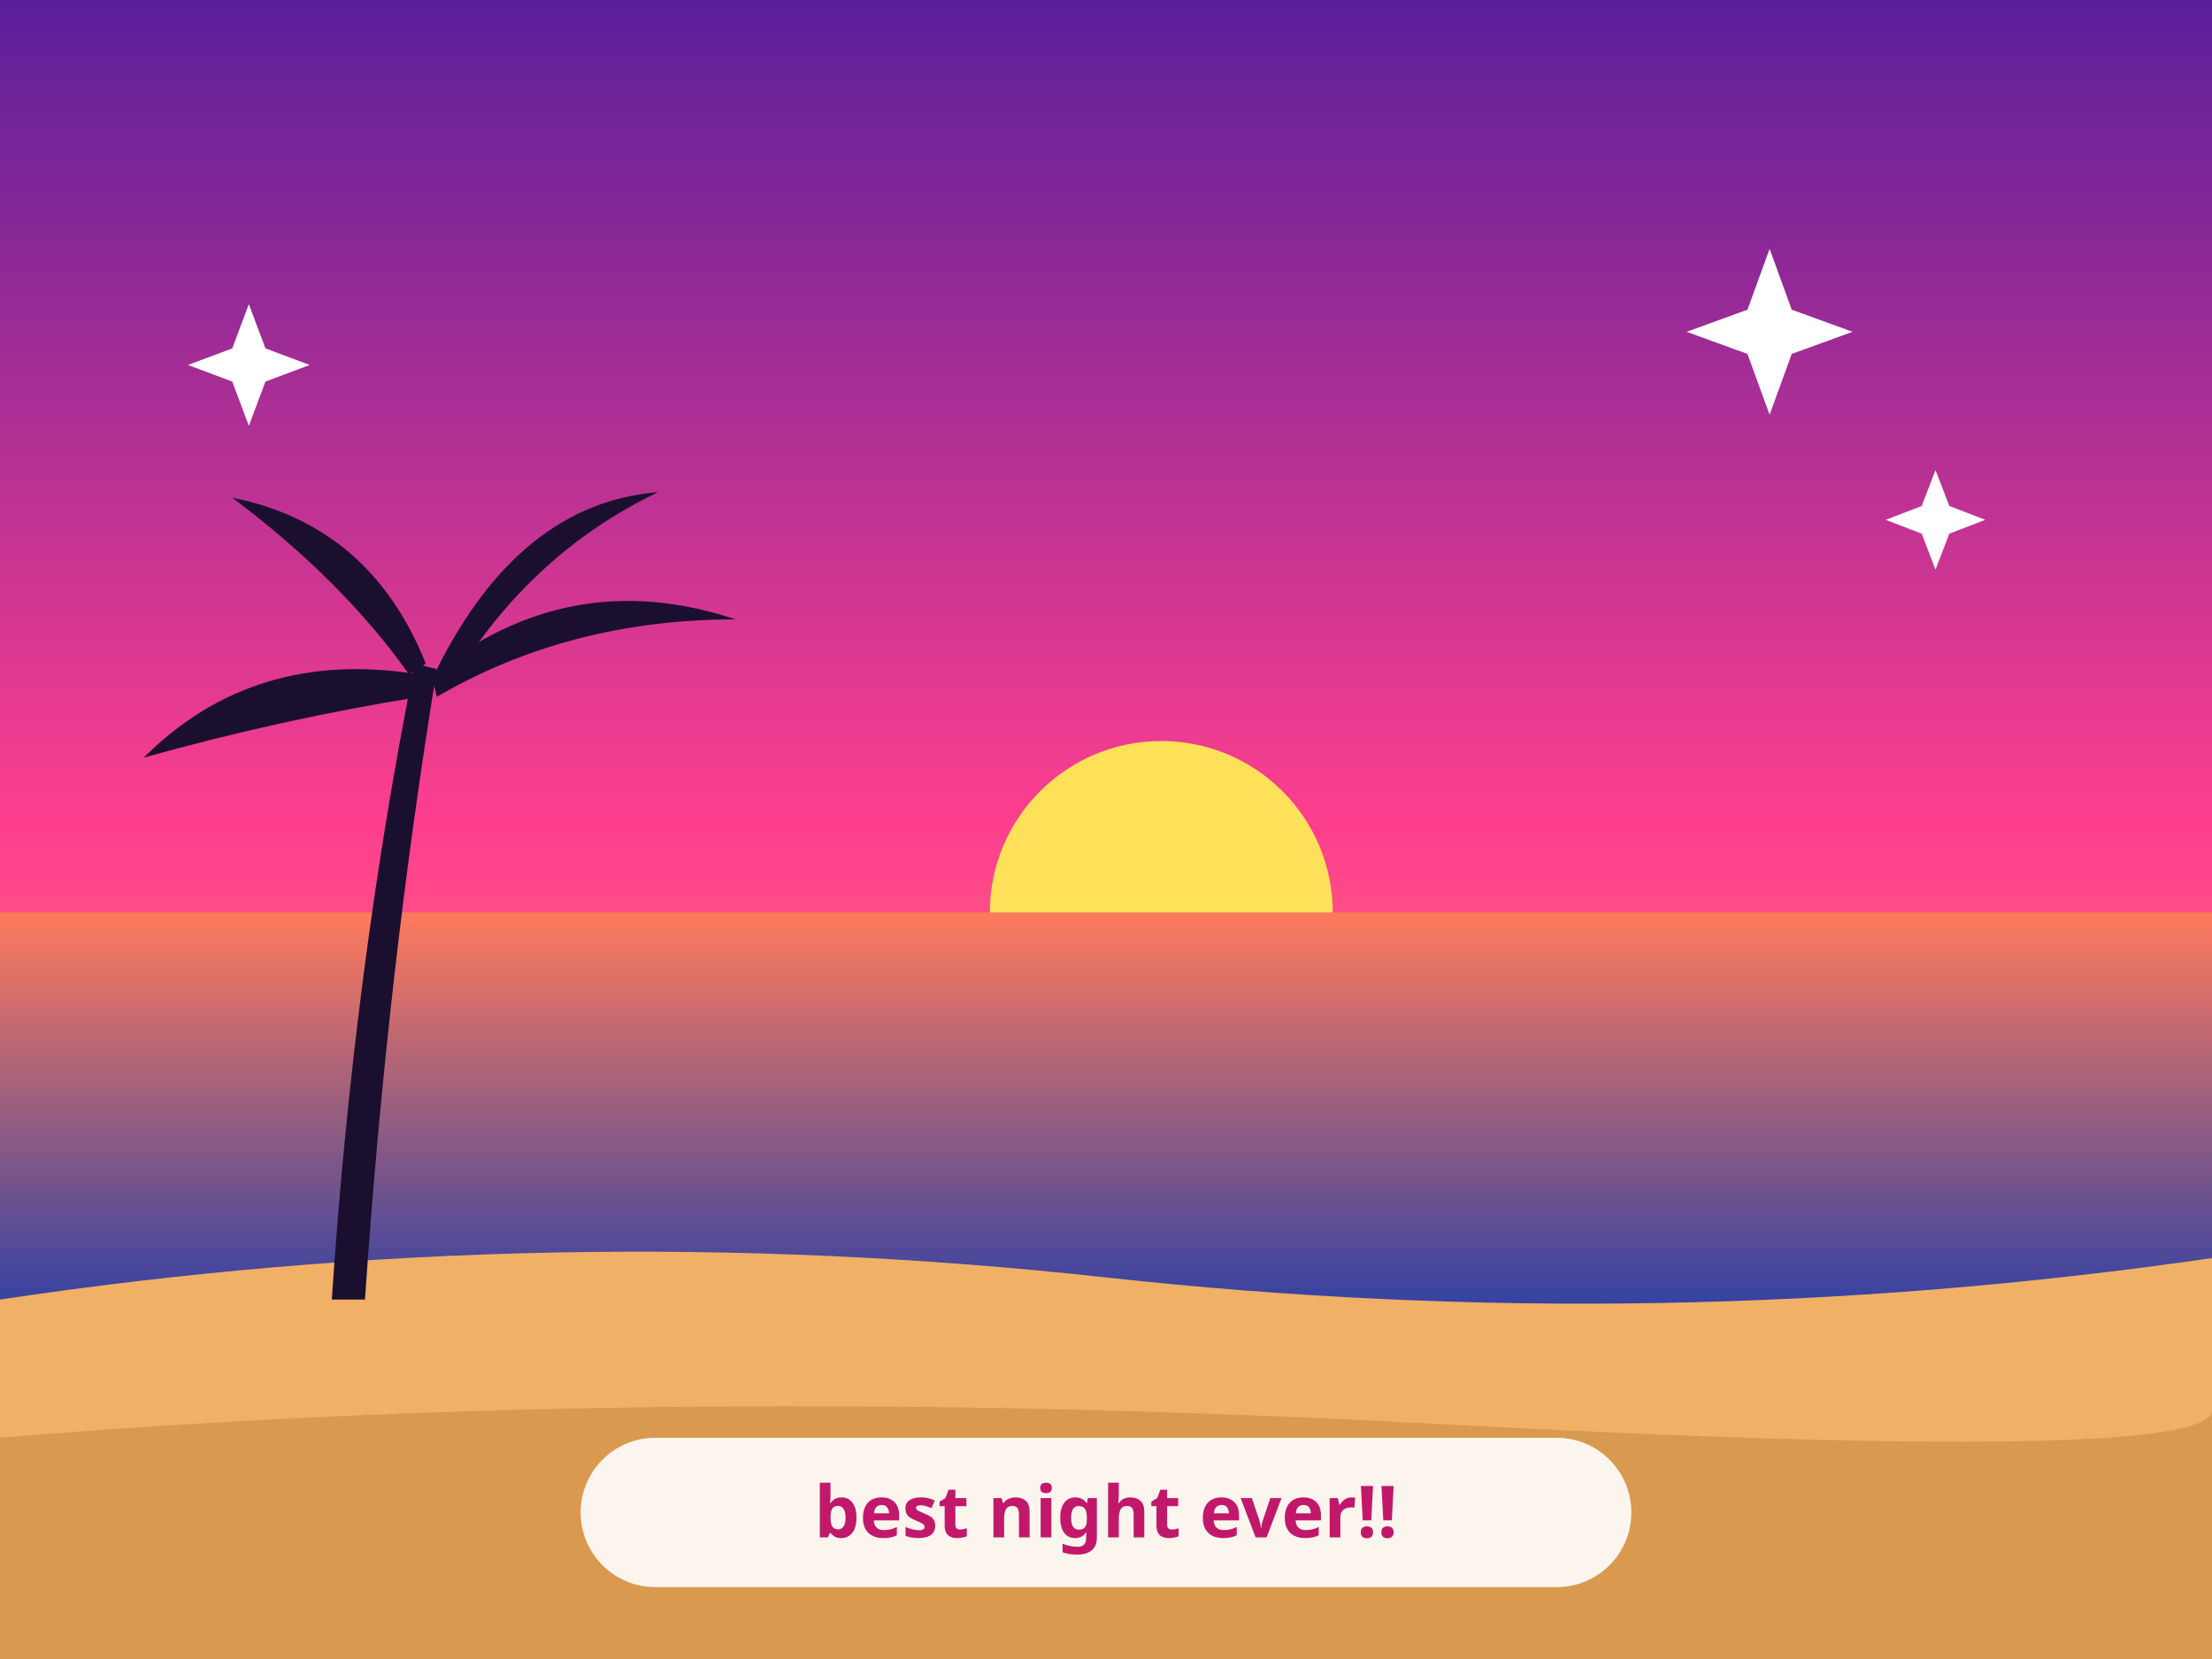
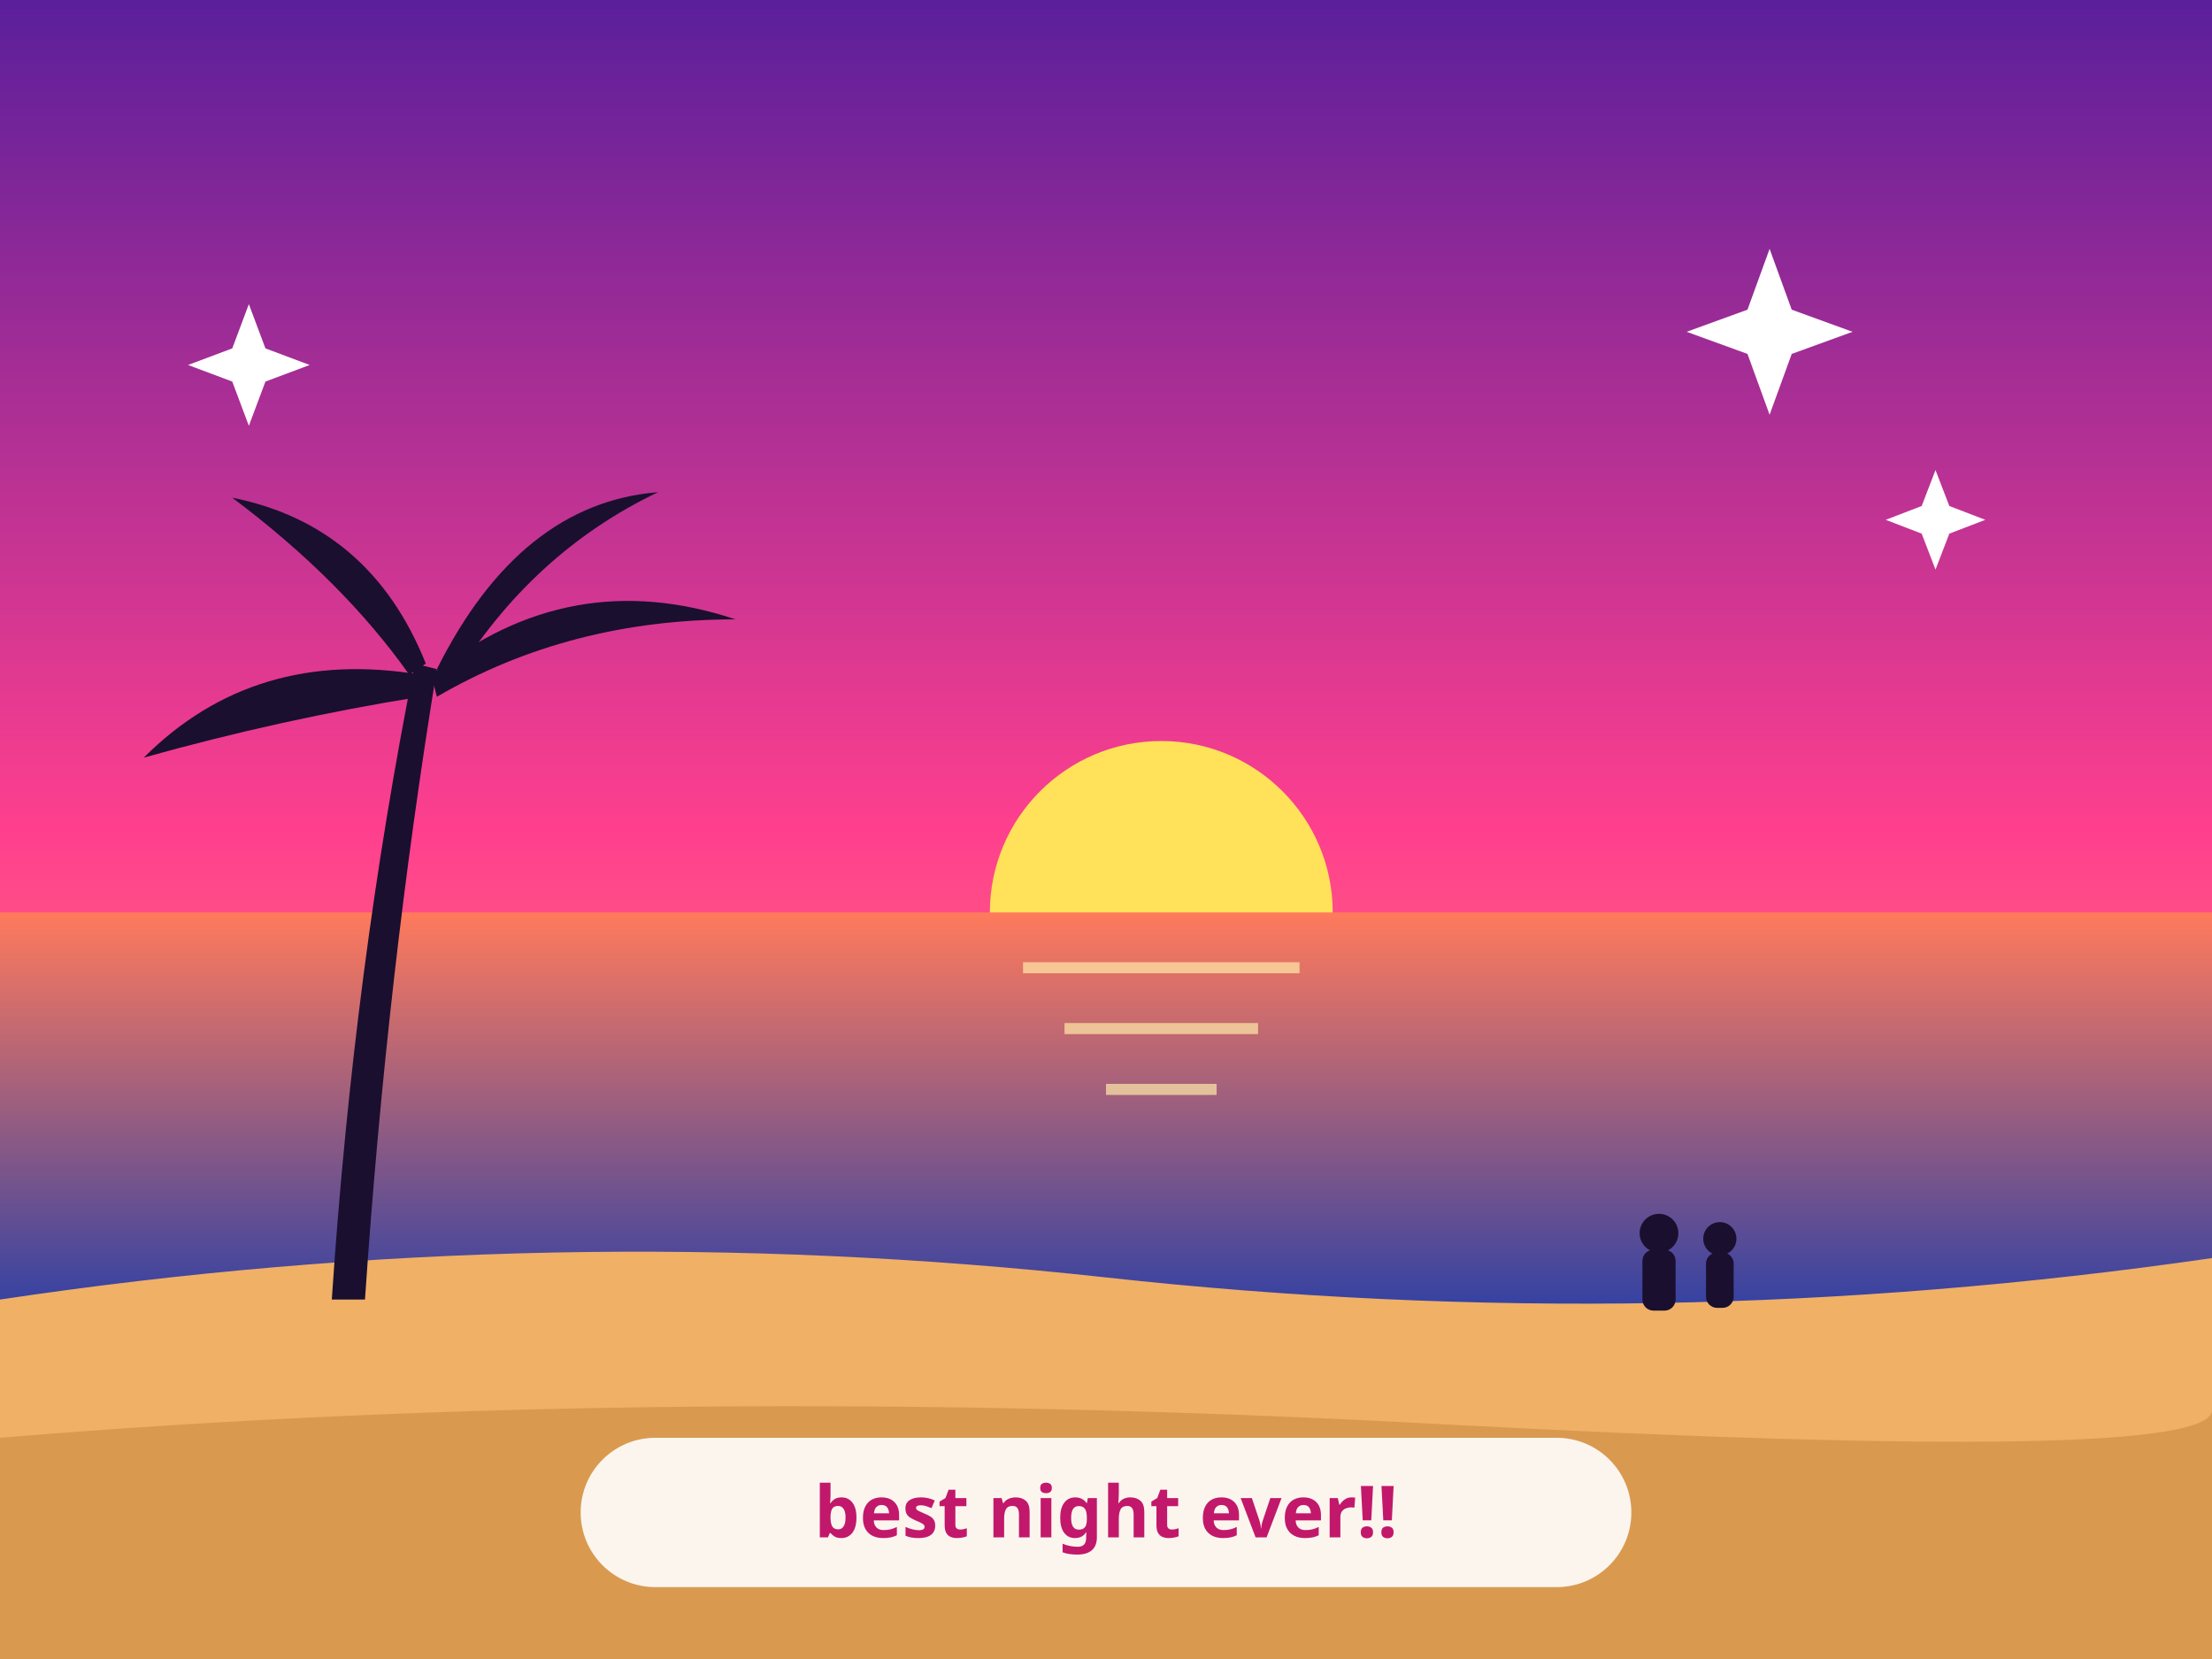
<svg xmlns="http://www.w3.org/2000/svg" viewBox="0 0 800 600" role="img" aria-label="Beach at sunset, edited with a filter and text">
  <defs>
    <linearGradient id="sky" x1="0" y1="0" x2="0" y2="1">
      <stop offset="0" stop-color="#5b1f9b" />
      <stop offset="0.5" stop-color="#ff3f8e" />
      <stop offset="1" stop-color="#ffc24a" />
    </linearGradient>
    <linearGradient id="sea" x1="0" y1="0" x2="0" y2="1">
      <stop offset="0" stop-color="#ff7a5c" />
      <stop offset="1" stop-color="#2a3fa6" />
    </linearGradient>
  </defs>
  <rect width="800" height="600" fill="url(#sky)" />
  <circle cx="420" cy="330" r="62" fill="#ffe15a" />
  <rect y="330" width="800" height="150" fill="url(#sea)" />
+   <g stroke="#ffe9a8" stroke-width="4" opacity="0.7">
+     <line x1="370" y1="350" x2="470" y2="350" />
+     <line x1="385" y1="372" x2="455" y2="372" />
+     <line x1="400" y1="394" x2="440" y2="394" />
+   </g>
  <path d="M0 470 Q200 440 400 462 T800 455 V600 H0z" fill="#f0b066" />
  <path d="M0 520 Q240 500 520 515 T800 510 V600 H0z" fill="#d99a50" />
  <g fill="#1a0f2e">
    <path d="M120 470 q8 -120 30 -230 l8 2 q-18 110 -26 228z" />
    <path d="M152 244 q-60 -10 -100 30 q50 -14 100 -22z" />
    <path d="M156 244 q50 -40 110 -20 q-60 0 -108 28z" />
    <path d="M154 240 q-20 -50 -70 -60 q40 30 64 64z" />
    <path d="M158 242 q30 -60 80 -64 q-46 22 -74 68z" />
  </g>
+   <g fill="#1a0f2e">
+     <circle cx="600" cy="446" r="7" />
+     <rect x="594" y="452" width="12" height="22" rx="4" />
+     <circle cx="622" cy="448" r="6" />
+     <rect x="617" y="453" width="10" height="20" rx="4" />
+   </g>
  <g fill="#ffffff">
    <path d="M640 90l8 22 22 8-22 8-8 22-8-22-22-8 22-8z" />
    <path d="M700 170l5 13 13 5-13 5-5 13-5-13-13-5 13-5z" />
    <path d="M90 110l6 16 16 6-16 6-6 16-6-16-16-6 16-6z" />
  </g>
  <rect x="210" y="520" width="380" height="54" rx="27" fill="#ffffff" opacity="0.9" />
  <text x="400" y="556" text-anchor="middle" font-family="sans-serif" font-weight="800" font-size="26" fill="#c2186b">best night ever!!</text>
</svg>
